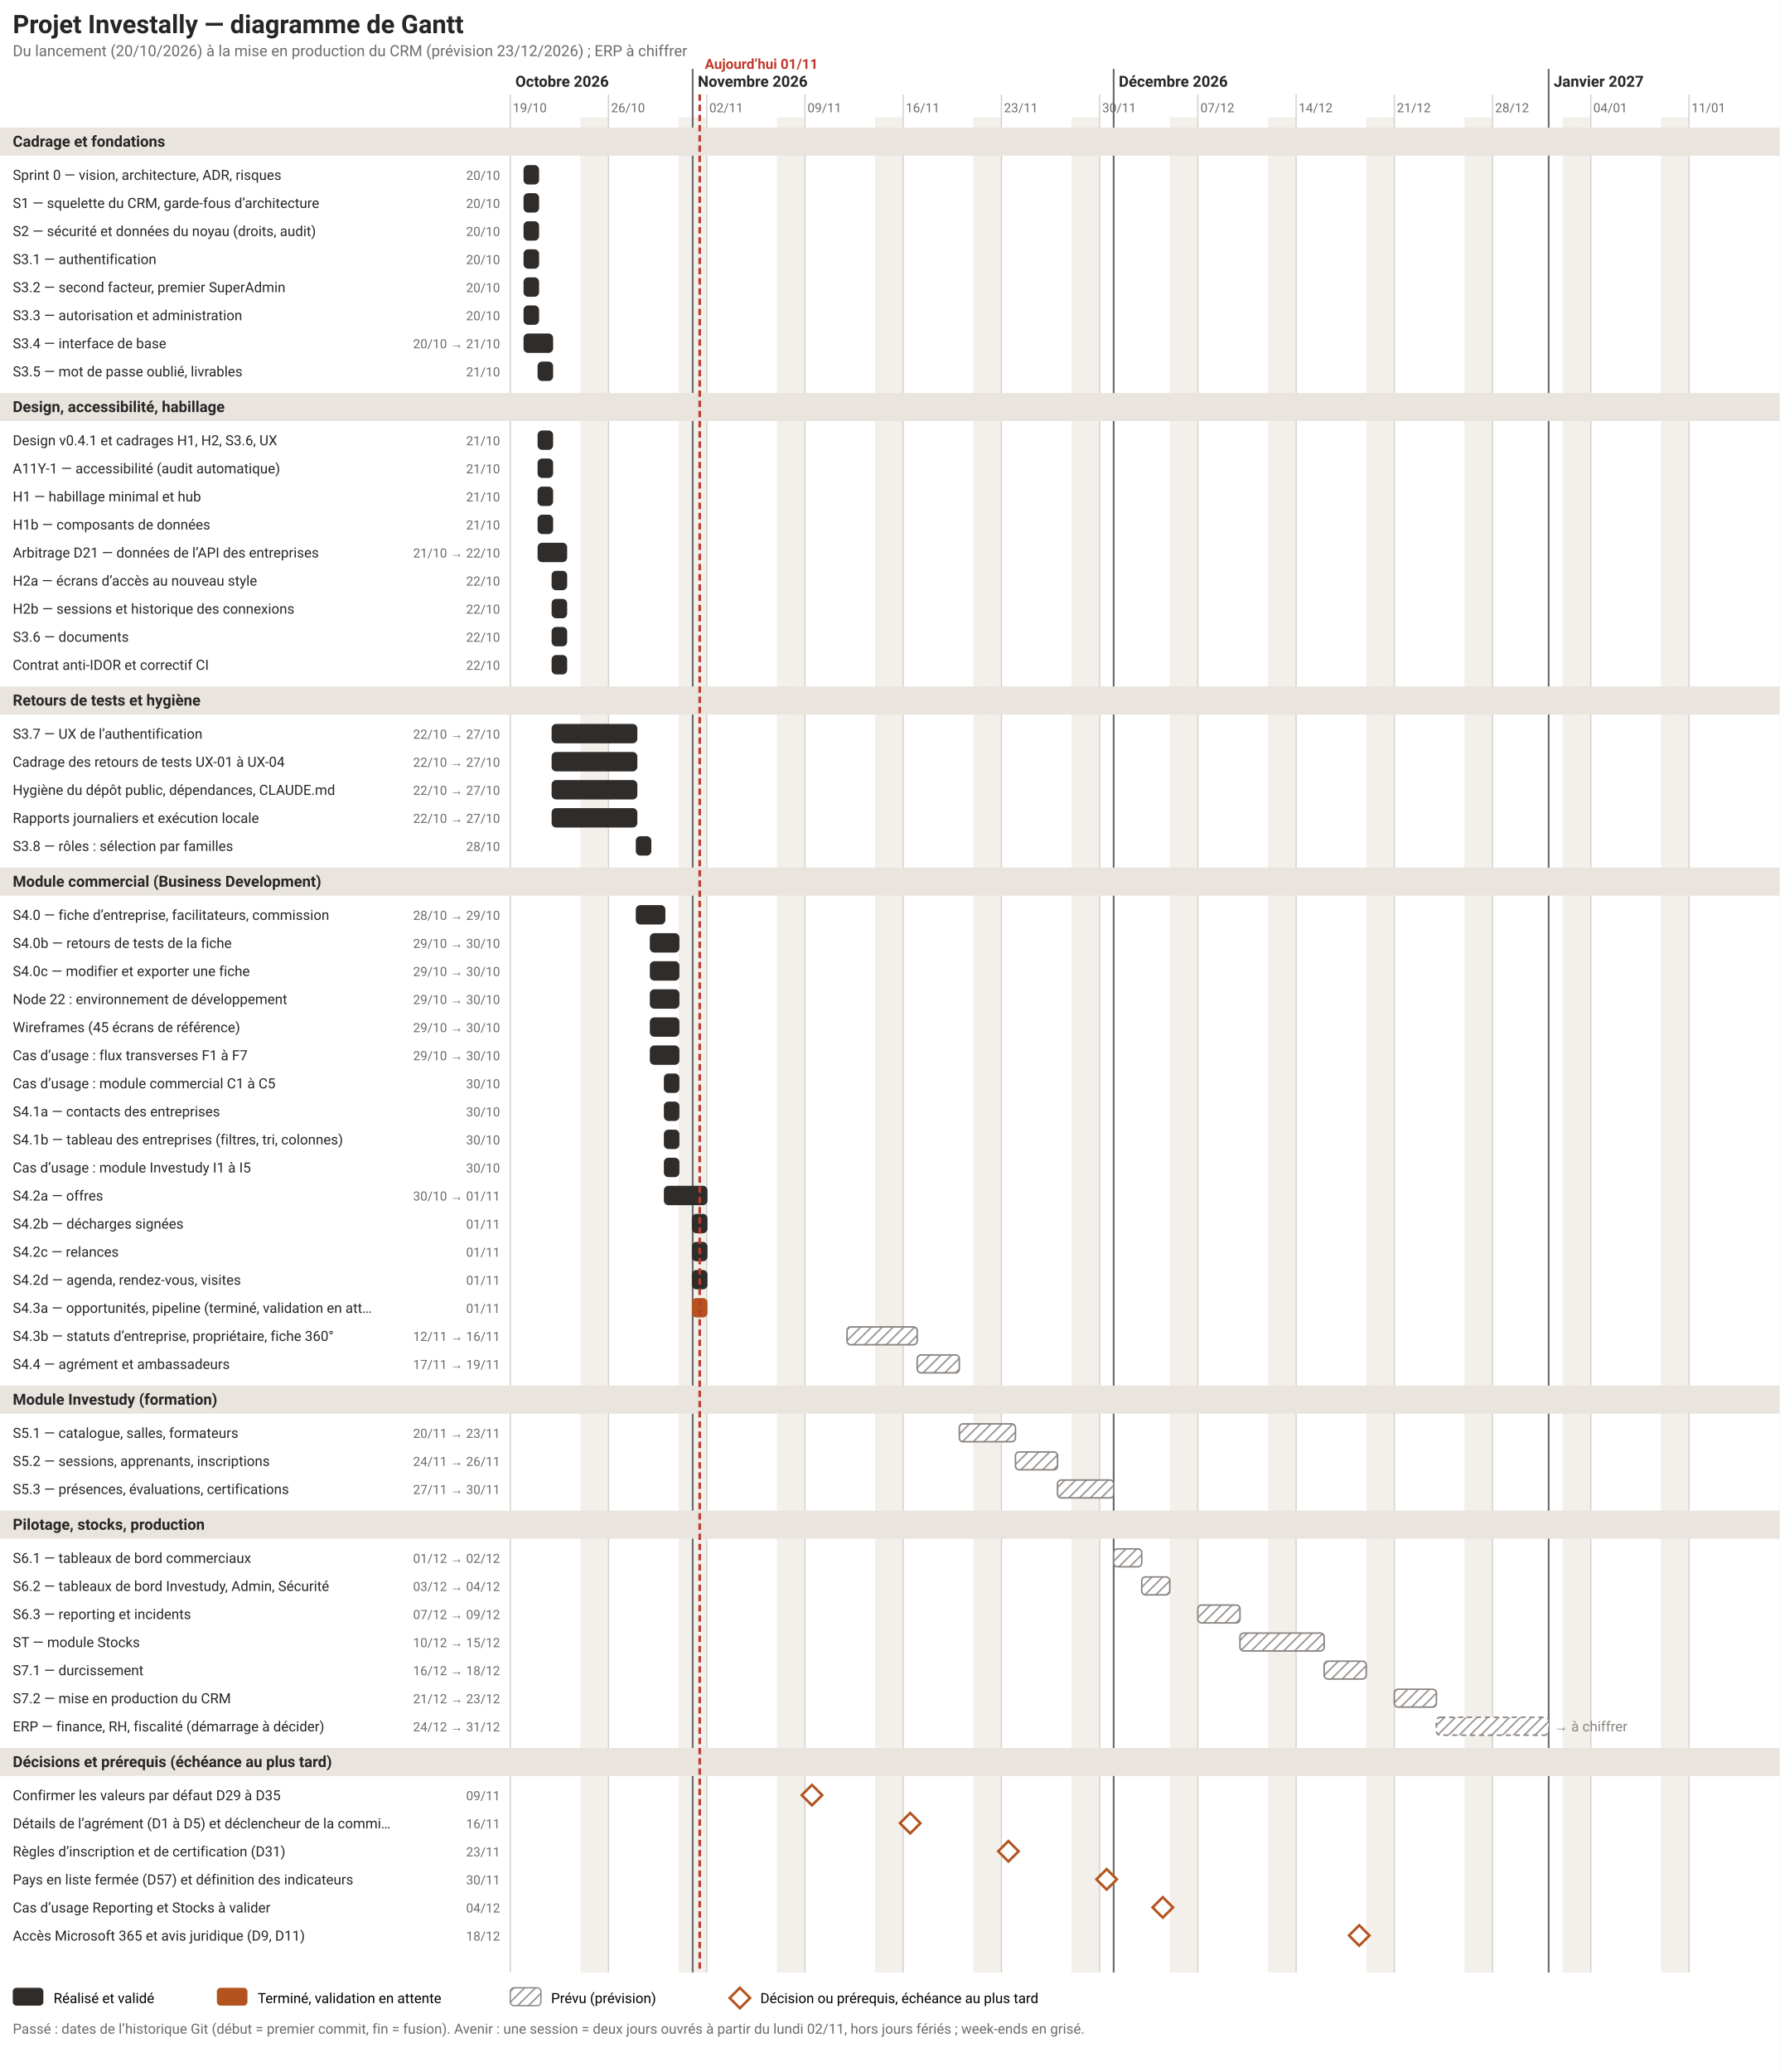
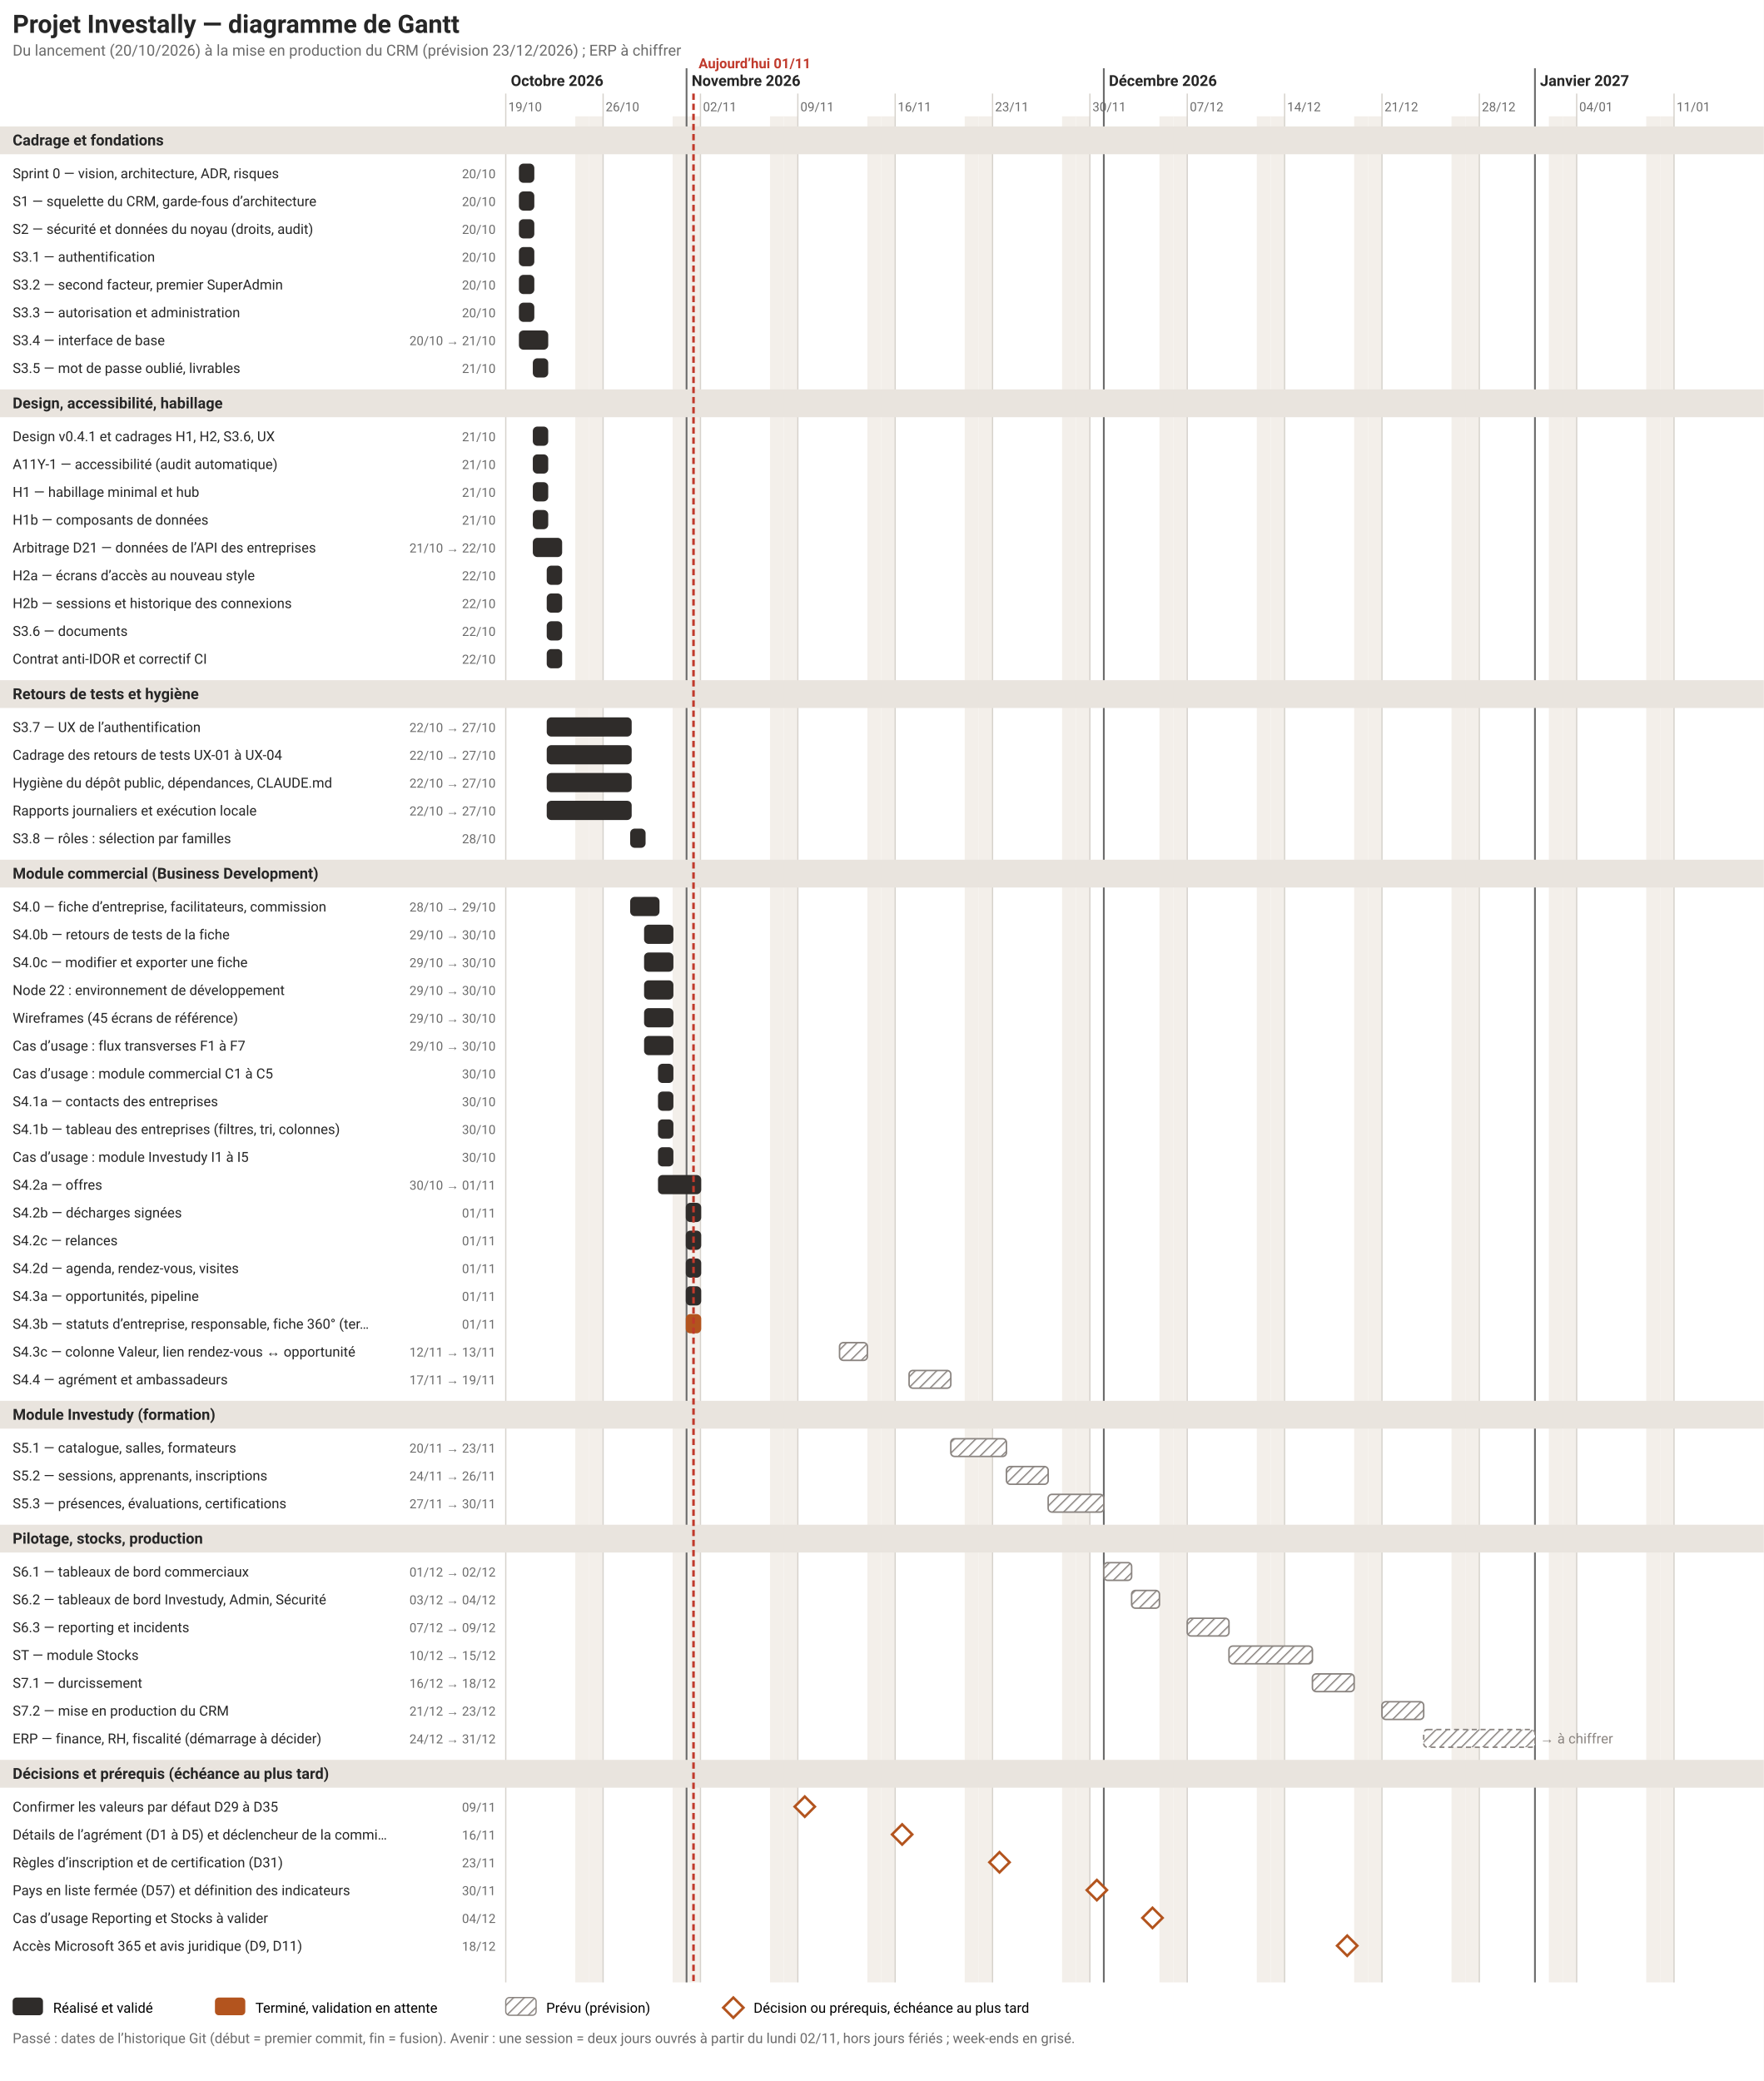
- <svg xmlns="http://www.w3.org/2000/svg" viewBox="0 0 1395 1624" width="1395" height="1624" font-family="system-ui, 'Segoe UI', Roboto, Arial, sans-serif" role="img" aria-label="Diagramme de Gantt du projet Investally, du 20 octobre 2026 à janvier 2027">
+ <svg xmlns="http://www.w3.org/2000/svg" viewBox="0 0 1395 1646" width="1395" height="1646" font-family="system-ui, 'Segoe UI', Roboto, Arial, sans-serif" role="img" aria-label="Diagramme de Gantt du projet Investally, du 20 octobre 2026 à janvier 2027">
  <defs>
    <pattern id="hatch" width="6" height="6" patternUnits="userSpaceOnUse" patternTransform="rotate(45)">
      <rect width="6" height="6" fill="#fff" />
      <line x1="0" y1="0" x2="0" y2="6" stroke="#8a8480" stroke-width="2" />
    </pattern>
  </defs>
-   <rect width="1395" height="1624" fill="#fff" />
+   <rect width="1395" height="1646" fill="#fff" />
  <text x="10" y="26" font-size="20" font-weight="700" fill="#262626">Projet Investally — diagramme de Gantt</text>
  <text x="10" y="44" font-size="12" fill="#6b6b6b">Du lancement (20/10/2026) à la mise en production du CRM (prévision 23/12/2026) ; ERP à chiffrer</text>
-   <line x1="400" y1="74" x2="400" y2="1546" stroke="#d6d2cc" stroke-width="1" />
+   <line x1="400" y1="74" x2="400" y2="1568" stroke="#d6d2cc" stroke-width="1" />
  <text x="402" y="88" font-size="10" fill="#6b6b6b">19/10</text>
-   <rect x="455" y="92" width="11" height="1454" fill="#f3efea" />
-   <rect x="466" y="92" width="11" height="1454" fill="#f3efea" />
-   <line x1="477" y1="74" x2="477" y2="1546" stroke="#d6d2cc" stroke-width="1" />
+   <rect x="455" y="92" width="11" height="1476" fill="#f3efea" />
+   <rect x="466" y="92" width="11" height="1476" fill="#f3efea" />
+   <line x1="477" y1="74" x2="477" y2="1568" stroke="#d6d2cc" stroke-width="1" />
  <text x="479" y="88" font-size="10" fill="#6b6b6b">26/10</text>
-   <rect x="532" y="92" width="11" height="1454" fill="#f3efea" />
-   <rect x="543" y="92" width="11" height="1454" fill="#f3efea" />
-   <line x1="554" y1="74" x2="554" y2="1546" stroke="#d6d2cc" stroke-width="1" />
+   <rect x="532" y="92" width="11" height="1476" fill="#f3efea" />
+   <rect x="543" y="92" width="11" height="1476" fill="#f3efea" />
+   <line x1="554" y1="74" x2="554" y2="1568" stroke="#d6d2cc" stroke-width="1" />
  <text x="556" y="88" font-size="10" fill="#6b6b6b">02/11</text>
-   <rect x="609" y="92" width="11" height="1454" fill="#f3efea" />
-   <rect x="620" y="92" width="11" height="1454" fill="#f3efea" />
-   <line x1="631" y1="74" x2="631" y2="1546" stroke="#d6d2cc" stroke-width="1" />
+   <rect x="609" y="92" width="11" height="1476" fill="#f3efea" />
+   <rect x="620" y="92" width="11" height="1476" fill="#f3efea" />
+   <line x1="631" y1="74" x2="631" y2="1568" stroke="#d6d2cc" stroke-width="1" />
  <text x="633" y="88" font-size="10" fill="#6b6b6b">09/11</text>
-   <rect x="686" y="92" width="11" height="1454" fill="#f3efea" />
-   <rect x="697" y="92" width="11" height="1454" fill="#f3efea" />
-   <line x1="708" y1="74" x2="708" y2="1546" stroke="#d6d2cc" stroke-width="1" />
+   <rect x="686" y="92" width="11" height="1476" fill="#f3efea" />
+   <rect x="697" y="92" width="11" height="1476" fill="#f3efea" />
+   <line x1="708" y1="74" x2="708" y2="1568" stroke="#d6d2cc" stroke-width="1" />
  <text x="710" y="88" font-size="10" fill="#6b6b6b">16/11</text>
-   <rect x="763" y="92" width="11" height="1454" fill="#f3efea" />
-   <rect x="774" y="92" width="11" height="1454" fill="#f3efea" />
-   <line x1="785" y1="74" x2="785" y2="1546" stroke="#d6d2cc" stroke-width="1" />
+   <rect x="763" y="92" width="11" height="1476" fill="#f3efea" />
+   <rect x="774" y="92" width="11" height="1476" fill="#f3efea" />
+   <line x1="785" y1="74" x2="785" y2="1568" stroke="#d6d2cc" stroke-width="1" />
  <text x="787" y="88" font-size="10" fill="#6b6b6b">23/11</text>
-   <rect x="840" y="92" width="11" height="1454" fill="#f3efea" />
-   <rect x="851" y="92" width="11" height="1454" fill="#f3efea" />
-   <line x1="862" y1="74" x2="862" y2="1546" stroke="#d6d2cc" stroke-width="1" />
+   <rect x="840" y="92" width="11" height="1476" fill="#f3efea" />
+   <rect x="851" y="92" width="11" height="1476" fill="#f3efea" />
+   <line x1="862" y1="74" x2="862" y2="1568" stroke="#d6d2cc" stroke-width="1" />
  <text x="864" y="88" font-size="10" fill="#6b6b6b">30/11</text>
-   <rect x="917" y="92" width="11" height="1454" fill="#f3efea" />
-   <rect x="928" y="92" width="11" height="1454" fill="#f3efea" />
-   <line x1="939" y1="74" x2="939" y2="1546" stroke="#d6d2cc" stroke-width="1" />
+   <rect x="917" y="92" width="11" height="1476" fill="#f3efea" />
+   <rect x="928" y="92" width="11" height="1476" fill="#f3efea" />
+   <line x1="939" y1="74" x2="939" y2="1568" stroke="#d6d2cc" stroke-width="1" />
  <text x="941" y="88" font-size="10" fill="#6b6b6b">07/12</text>
-   <rect x="994" y="92" width="11" height="1454" fill="#f3efea" />
-   <rect x="1005" y="92" width="11" height="1454" fill="#f3efea" />
-   <line x1="1016" y1="74" x2="1016" y2="1546" stroke="#d6d2cc" stroke-width="1" />
+   <rect x="994" y="92" width="11" height="1476" fill="#f3efea" />
+   <rect x="1005" y="92" width="11" height="1476" fill="#f3efea" />
+   <line x1="1016" y1="74" x2="1016" y2="1568" stroke="#d6d2cc" stroke-width="1" />
  <text x="1018" y="88" font-size="10" fill="#6b6b6b">14/12</text>
-   <rect x="1071" y="92" width="11" height="1454" fill="#f3efea" />
-   <rect x="1082" y="92" width="11" height="1454" fill="#f3efea" />
-   <line x1="1093" y1="74" x2="1093" y2="1546" stroke="#d6d2cc" stroke-width="1" />
+   <rect x="1071" y="92" width="11" height="1476" fill="#f3efea" />
+   <rect x="1082" y="92" width="11" height="1476" fill="#f3efea" />
+   <line x1="1093" y1="74" x2="1093" y2="1568" stroke="#d6d2cc" stroke-width="1" />
  <text x="1095" y="88" font-size="10" fill="#6b6b6b">21/12</text>
-   <rect x="1148" y="92" width="11" height="1454" fill="#f3efea" />
-   <rect x="1159" y="92" width="11" height="1454" fill="#f3efea" />
-   <line x1="1170" y1="74" x2="1170" y2="1546" stroke="#d6d2cc" stroke-width="1" />
+   <rect x="1148" y="92" width="11" height="1476" fill="#f3efea" />
+   <rect x="1159" y="92" width="11" height="1476" fill="#f3efea" />
+   <line x1="1170" y1="74" x2="1170" y2="1568" stroke="#d6d2cc" stroke-width="1" />
  <text x="1172" y="88" font-size="10" fill="#6b6b6b">28/12</text>
-   <rect x="1225" y="92" width="11" height="1454" fill="#f3efea" />
-   <rect x="1236" y="92" width="11" height="1454" fill="#f3efea" />
-   <line x1="1247" y1="74" x2="1247" y2="1546" stroke="#d6d2cc" stroke-width="1" />
+   <rect x="1225" y="92" width="11" height="1476" fill="#f3efea" />
+   <rect x="1236" y="92" width="11" height="1476" fill="#f3efea" />
+   <line x1="1247" y1="74" x2="1247" y2="1568" stroke="#d6d2cc" stroke-width="1" />
  <text x="1249" y="88" font-size="10" fill="#6b6b6b">04/01</text>
-   <rect x="1302" y="92" width="11" height="1454" fill="#f3efea" />
-   <rect x="1313" y="92" width="11" height="1454" fill="#f3efea" />
-   <line x1="1324" y1="74" x2="1324" y2="1546" stroke="#d6d2cc" stroke-width="1" />
+   <rect x="1302" y="92" width="11" height="1476" fill="#f3efea" />
+   <rect x="1313" y="92" width="11" height="1476" fill="#f3efea" />
+   <line x1="1324" y1="74" x2="1324" y2="1568" stroke="#d6d2cc" stroke-width="1" />
  <text x="1326" y="88" font-size="10" fill="#6b6b6b">11/01</text>
-   <line x1="543" y1="54" x2="543" y2="1546" stroke="#6b6b6b" stroke-width="1.4" />
-   <line x1="873" y1="54" x2="873" y2="1546" stroke="#6b6b6b" stroke-width="1.4" />
-   <line x1="1214" y1="54" x2="1214" y2="1546" stroke="#6b6b6b" stroke-width="1.4" />
+   <line x1="543" y1="54" x2="543" y2="1568" stroke="#6b6b6b" stroke-width="1.4" />
+   <line x1="873" y1="54" x2="873" y2="1568" stroke="#6b6b6b" stroke-width="1.4" />
+   <line x1="1214" y1="54" x2="1214" y2="1568" stroke="#6b6b6b" stroke-width="1.4" />
  <text x="404" y="68" font-size="12" font-weight="700" fill="#262626">Octobre 2026</text>
  <text x="547" y="68" font-size="12" font-weight="700" fill="#262626">Novembre 2026</text>
  <text x="877" y="68" font-size="12" font-weight="700" fill="#262626">Décembre 2026</text>
  <text x="1218" y="68" font-size="12" font-weight="700" fill="#262626">Janvier 2027</text>
  <rect x="0" y="100" width="1395" height="22" fill="#e9e4de" />
  <text x="10" y="115" font-size="12" font-weight="700" fill="#262626">Cadrage et fondations</text>
  <text x="10" y="141" font-size="11" fill="#262626">Sprint 0 — vision, architecture, ADR, risques</text>
  <text x="392" y="141" font-size="10" fill="#6b6b6b" text-anchor="end">20/10</text>
  <rect x="411" y="130" width="11" height="14" rx="3" fill="#2f2c2a" stroke="#2f2c2a" stroke-width="1.2" />
  <text x="10" y="163" font-size="11" fill="#262626">S1 — squelette du CRM, garde-fous d’architecture</text>
  <text x="392" y="163" font-size="10" fill="#6b6b6b" text-anchor="end">20/10</text>
  <rect x="411" y="152" width="11" height="14" rx="3" fill="#2f2c2a" stroke="#2f2c2a" stroke-width="1.2" />
  <text x="10" y="185" font-size="11" fill="#262626">S2 — sécurité et données du noyau (droits, audit)</text>
  <text x="392" y="185" font-size="10" fill="#6b6b6b" text-anchor="end">20/10</text>
  <rect x="411" y="174" width="11" height="14" rx="3" fill="#2f2c2a" stroke="#2f2c2a" stroke-width="1.2" />
  <text x="10" y="207" font-size="11" fill="#262626">S3.1 — authentification</text>
  <text x="392" y="207" font-size="10" fill="#6b6b6b" text-anchor="end">20/10</text>
  <rect x="411" y="196" width="11" height="14" rx="3" fill="#2f2c2a" stroke="#2f2c2a" stroke-width="1.2" />
  <text x="10" y="229" font-size="11" fill="#262626">S3.2 — second facteur, premier SuperAdmin</text>
  <text x="392" y="229" font-size="10" fill="#6b6b6b" text-anchor="end">20/10</text>
  <rect x="411" y="218" width="11" height="14" rx="3" fill="#2f2c2a" stroke="#2f2c2a" stroke-width="1.2" />
  <text x="10" y="251" font-size="11" fill="#262626">S3.3 — autorisation et administration</text>
  <text x="392" y="251" font-size="10" fill="#6b6b6b" text-anchor="end">20/10</text>
  <rect x="411" y="240" width="11" height="14" rx="3" fill="#2f2c2a" stroke="#2f2c2a" stroke-width="1.2" />
  <text x="10" y="273" font-size="11" fill="#262626">S3.4 — interface de base</text>
  <text x="392" y="273" font-size="10" fill="#6b6b6b" text-anchor="end">20/10 → 21/10</text>
  <rect x="411" y="262" width="22" height="14" rx="3" fill="#2f2c2a" stroke="#2f2c2a" stroke-width="1.2" />
  <text x="10" y="295" font-size="11" fill="#262626">S3.5 — mot de passe oublié, livrables</text>
  <text x="392" y="295" font-size="10" fill="#6b6b6b" text-anchor="end">21/10</text>
  <rect x="422" y="284" width="11" height="14" rx="3" fill="#2f2c2a" stroke="#2f2c2a" stroke-width="1.2" />
  <rect x="0" y="308" width="1395" height="22" fill="#e9e4de" />
  <text x="10" y="323" font-size="12" font-weight="700" fill="#262626">Design, accessibilité, habillage</text>
  <text x="10" y="349" font-size="11" fill="#262626">Design v0.4.1 et cadrages H1, H2, S3.6, UX</text>
  <text x="392" y="349" font-size="10" fill="#6b6b6b" text-anchor="end">21/10</text>
  <rect x="422" y="338" width="11" height="14" rx="3" fill="#2f2c2a" stroke="#2f2c2a" stroke-width="1.2" />
  <text x="10" y="371" font-size="11" fill="#262626">A11Y-1 — accessibilité (audit automatique)</text>
  <text x="392" y="371" font-size="10" fill="#6b6b6b" text-anchor="end">21/10</text>
  <rect x="422" y="360" width="11" height="14" rx="3" fill="#2f2c2a" stroke="#2f2c2a" stroke-width="1.2" />
  <text x="10" y="393" font-size="11" fill="#262626">H1 — habillage minimal et hub</text>
  <text x="392" y="393" font-size="10" fill="#6b6b6b" text-anchor="end">21/10</text>
  <rect x="422" y="382" width="11" height="14" rx="3" fill="#2f2c2a" stroke="#2f2c2a" stroke-width="1.2" />
  <text x="10" y="415" font-size="11" fill="#262626">H1b — composants de données</text>
  <text x="392" y="415" font-size="10" fill="#6b6b6b" text-anchor="end">21/10</text>
  <rect x="422" y="404" width="11" height="14" rx="3" fill="#2f2c2a" stroke="#2f2c2a" stroke-width="1.2" />
  <text x="10" y="437" font-size="11" fill="#262626">Arbitrage D21 — données de l’API des entreprises</text>
  <text x="392" y="437" font-size="10" fill="#6b6b6b" text-anchor="end">21/10 → 22/10</text>
  <rect x="422" y="426" width="22" height="14" rx="3" fill="#2f2c2a" stroke="#2f2c2a" stroke-width="1.2" />
  <text x="10" y="459" font-size="11" fill="#262626">H2a — écrans d’accès au nouveau style</text>
  <text x="392" y="459" font-size="10" fill="#6b6b6b" text-anchor="end">22/10</text>
  <rect x="433" y="448" width="11" height="14" rx="3" fill="#2f2c2a" stroke="#2f2c2a" stroke-width="1.2" />
  <text x="10" y="481" font-size="11" fill="#262626">H2b — sessions et historique des connexions</text>
  <text x="392" y="481" font-size="10" fill="#6b6b6b" text-anchor="end">22/10</text>
  <rect x="433" y="470" width="11" height="14" rx="3" fill="#2f2c2a" stroke="#2f2c2a" stroke-width="1.2" />
  <text x="10" y="503" font-size="11" fill="#262626">S3.6 — documents</text>
  <text x="392" y="503" font-size="10" fill="#6b6b6b" text-anchor="end">22/10</text>
  <rect x="433" y="492" width="11" height="14" rx="3" fill="#2f2c2a" stroke="#2f2c2a" stroke-width="1.2" />
  <text x="10" y="525" font-size="11" fill="#262626">Contrat anti-IDOR et correctif CI</text>
  <text x="392" y="525" font-size="10" fill="#6b6b6b" text-anchor="end">22/10</text>
  <rect x="433" y="514" width="11" height="14" rx="3" fill="#2f2c2a" stroke="#2f2c2a" stroke-width="1.2" />
  <rect x="0" y="538" width="1395" height="22" fill="#e9e4de" />
  <text x="10" y="553" font-size="12" font-weight="700" fill="#262626">Retours de tests et hygiène</text>
  <text x="10" y="579" font-size="11" fill="#262626">S3.7 — UX de l’authentification</text>
  <text x="392" y="579" font-size="10" fill="#6b6b6b" text-anchor="end">22/10 → 27/10</text>
  <rect x="433" y="568" width="66" height="14" rx="3" fill="#2f2c2a" stroke="#2f2c2a" stroke-width="1.2" />
  <text x="10" y="601" font-size="11" fill="#262626">Cadrage des retours de tests UX-01 à UX-04</text>
  <text x="392" y="601" font-size="10" fill="#6b6b6b" text-anchor="end">22/10 → 27/10</text>
  <rect x="433" y="590" width="66" height="14" rx="3" fill="#2f2c2a" stroke="#2f2c2a" stroke-width="1.2" />
  <text x="10" y="623" font-size="11" fill="#262626">Hygiène du dépôt public, dépendances, CLAUDE.md</text>
  <text x="392" y="623" font-size="10" fill="#6b6b6b" text-anchor="end">22/10 → 27/10</text>
  <rect x="433" y="612" width="66" height="14" rx="3" fill="#2f2c2a" stroke="#2f2c2a" stroke-width="1.2" />
  <text x="10" y="645" font-size="11" fill="#262626">Rapports journaliers et exécution locale</text>
  <text x="392" y="645" font-size="10" fill="#6b6b6b" text-anchor="end">22/10 → 27/10</text>
  <rect x="433" y="634" width="66" height="14" rx="3" fill="#2f2c2a" stroke="#2f2c2a" stroke-width="1.2" />
  <text x="10" y="667" font-size="11" fill="#262626">S3.8 — rôles : sélection par familles</text>
  <text x="392" y="667" font-size="10" fill="#6b6b6b" text-anchor="end">28/10</text>
  <rect x="499" y="656" width="11" height="14" rx="3" fill="#2f2c2a" stroke="#2f2c2a" stroke-width="1.2" />
  <rect x="0" y="680" width="1395" height="22" fill="#e9e4de" />
  <text x="10" y="695" font-size="12" font-weight="700" fill="#262626">Module commercial (Business Development)</text>
  <text x="10" y="721" font-size="11" fill="#262626">S4.0 — fiche d’entreprise, facilitateurs, commission</text>
  <text x="392" y="721" font-size="10" fill="#6b6b6b" text-anchor="end">28/10 → 29/10</text>
  <rect x="499" y="710" width="22" height="14" rx="3" fill="#2f2c2a" stroke="#2f2c2a" stroke-width="1.2" />
  <text x="10" y="743" font-size="11" fill="#262626">S4.0b — retours de tests de la fiche</text>
  <text x="392" y="743" font-size="10" fill="#6b6b6b" text-anchor="end">29/10 → 30/10</text>
  <rect x="510" y="732" width="22" height="14" rx="3" fill="#2f2c2a" stroke="#2f2c2a" stroke-width="1.2" />
  <text x="10" y="765" font-size="11" fill="#262626">S4.0c — modifier et exporter une fiche</text>
  <text x="392" y="765" font-size="10" fill="#6b6b6b" text-anchor="end">29/10 → 30/10</text>
  <rect x="510" y="754" width="22" height="14" rx="3" fill="#2f2c2a" stroke="#2f2c2a" stroke-width="1.2" />
  <text x="10" y="787" font-size="11" fill="#262626">Node 22 : environnement de développement</text>
  <text x="392" y="787" font-size="10" fill="#6b6b6b" text-anchor="end">29/10 → 30/10</text>
  <rect x="510" y="776" width="22" height="14" rx="3" fill="#2f2c2a" stroke="#2f2c2a" stroke-width="1.2" />
  <text x="10" y="809" font-size="11" fill="#262626">Wireframes (45 écrans de référence)</text>
  <text x="392" y="809" font-size="10" fill="#6b6b6b" text-anchor="end">29/10 → 30/10</text>
  <rect x="510" y="798" width="22" height="14" rx="3" fill="#2f2c2a" stroke="#2f2c2a" stroke-width="1.2" />
  <text x="10" y="831" font-size="11" fill="#262626">Cas d’usage : flux transverses F1 à F7</text>
  <text x="392" y="831" font-size="10" fill="#6b6b6b" text-anchor="end">29/10 → 30/10</text>
  <rect x="510" y="820" width="22" height="14" rx="3" fill="#2f2c2a" stroke="#2f2c2a" stroke-width="1.2" />
  <text x="10" y="853" font-size="11" fill="#262626">Cas d’usage : module commercial C1 à C5</text>
  <text x="392" y="853" font-size="10" fill="#6b6b6b" text-anchor="end">30/10</text>
  <rect x="521" y="842" width="11" height="14" rx="3" fill="#2f2c2a" stroke="#2f2c2a" stroke-width="1.2" />
  <text x="10" y="875" font-size="11" fill="#262626">S4.1a — contacts des entreprises</text>
  <text x="392" y="875" font-size="10" fill="#6b6b6b" text-anchor="end">30/10</text>
  <rect x="521" y="864" width="11" height="14" rx="3" fill="#2f2c2a" stroke="#2f2c2a" stroke-width="1.2" />
  <text x="10" y="897" font-size="11" fill="#262626">S4.1b — tableau des entreprises (filtres, tri, colonnes)</text>
  <text x="392" y="897" font-size="10" fill="#6b6b6b" text-anchor="end">30/10</text>
  <rect x="521" y="886" width="11" height="14" rx="3" fill="#2f2c2a" stroke="#2f2c2a" stroke-width="1.2" />
  <text x="10" y="919" font-size="11" fill="#262626">Cas d’usage : module Investudy I1 à I5</text>
  <text x="392" y="919" font-size="10" fill="#6b6b6b" text-anchor="end">30/10</text>
  <rect x="521" y="908" width="11" height="14" rx="3" fill="#2f2c2a" stroke="#2f2c2a" stroke-width="1.2" />
  <text x="10" y="941" font-size="11" fill="#262626">S4.2a — offres</text>
  <text x="392" y="941" font-size="10" fill="#6b6b6b" text-anchor="end">30/10 → 01/11</text>
  <rect x="521" y="930" width="33" height="14" rx="3" fill="#2f2c2a" stroke="#2f2c2a" stroke-width="1.2" />
  <text x="10" y="963" font-size="11" fill="#262626">S4.2b — décharges signées</text>
  <text x="392" y="963" font-size="10" fill="#6b6b6b" text-anchor="end">01/11</text>
  <rect x="543" y="952" width="11" height="14" rx="3" fill="#2f2c2a" stroke="#2f2c2a" stroke-width="1.2" />
  <text x="10" y="985" font-size="11" fill="#262626">S4.2c — relances</text>
  <text x="392" y="985" font-size="10" fill="#6b6b6b" text-anchor="end">01/11</text>
  <rect x="543" y="974" width="11" height="14" rx="3" fill="#2f2c2a" stroke="#2f2c2a" stroke-width="1.2" />
  <text x="10" y="1007" font-size="11" fill="#262626">S4.2d — agenda, rendez-vous, visites</text>
  <text x="392" y="1007" font-size="10" fill="#6b6b6b" text-anchor="end">01/11</text>
  <rect x="543" y="996" width="11" height="14" rx="3" fill="#2f2c2a" stroke="#2f2c2a" stroke-width="1.2" />
-   <text x="10" y="1029" font-size="11" fill="#262626">S4.3a — opportunités, pipeline (terminé, validation en att…</text>
+   <text x="10" y="1029" font-size="11" fill="#262626">S4.3a — opportunités, pipeline</text>
  <text x="392" y="1029" font-size="10" fill="#6b6b6b" text-anchor="end">01/11</text>
-   <rect x="543" y="1018" width="11" height="14" rx="3" fill="#b3541e" stroke="#b3541e" stroke-width="1.2" />
-   <text x="10" y="1051" font-size="11" fill="#262626">S4.3b — statuts d’entreprise, propriétaire, fiche 360°</text>
-   <text x="392" y="1051" font-size="10" fill="#6b6b6b" text-anchor="end">12/11 → 16/11</text>
-   <rect x="664" y="1040" width="55" height="14" rx="3" fill="url(#hatch)" stroke="#8a8480" stroke-width="1.2" />
-   <text x="10" y="1073" font-size="11" fill="#262626">S4.4 — agrément et ambassadeurs</text>
-   <text x="392" y="1073" font-size="10" fill="#6b6b6b" text-anchor="end">17/11 → 19/11</text>
-   <rect x="719" y="1062" width="33" height="14" rx="3" fill="url(#hatch)" stroke="#8a8480" stroke-width="1.2" />
-   <rect x="0" y="1086" width="1395" height="22" fill="#e9e4de" />
-   <text x="10" y="1101" font-size="12" font-weight="700" fill="#262626">Module Investudy (formation)</text>
-   <text x="10" y="1127" font-size="11" fill="#262626">S5.1 — catalogue, salles, formateurs</text>
-   <text x="392" y="1127" font-size="10" fill="#6b6b6b" text-anchor="end">20/11 → 23/11</text>
-   <rect x="752" y="1116" width="44" height="14" rx="3" fill="url(#hatch)" stroke="#8a8480" stroke-width="1.2" />
-   <text x="10" y="1149" font-size="11" fill="#262626">S5.2 — sessions, apprenants, inscriptions</text>
-   <text x="392" y="1149" font-size="10" fill="#6b6b6b" text-anchor="end">24/11 → 26/11</text>
-   <rect x="796" y="1138" width="33" height="14" rx="3" fill="url(#hatch)" stroke="#8a8480" stroke-width="1.2" />
-   <text x="10" y="1171" font-size="11" fill="#262626">S5.3 — présences, évaluations, certifications</text>
-   <text x="392" y="1171" font-size="10" fill="#6b6b6b" text-anchor="end">27/11 → 30/11</text>
-   <rect x="829" y="1160" width="44" height="14" rx="3" fill="url(#hatch)" stroke="#8a8480" stroke-width="1.2" />
-   <rect x="0" y="1184" width="1395" height="22" fill="#e9e4de" />
-   <text x="10" y="1199" font-size="12" font-weight="700" fill="#262626">Pilotage, stocks, production</text>
-   <text x="10" y="1225" font-size="11" fill="#262626">S6.1 — tableaux de bord commerciaux</text>
-   <text x="392" y="1225" font-size="10" fill="#6b6b6b" text-anchor="end">01/12 → 02/12</text>
-   <rect x="873" y="1214" width="22" height="14" rx="3" fill="url(#hatch)" stroke="#8a8480" stroke-width="1.2" />
-   <text x="10" y="1247" font-size="11" fill="#262626">S6.2 — tableaux de bord Investudy, Admin, Sécurité</text>
-   <text x="392" y="1247" font-size="10" fill="#6b6b6b" text-anchor="end">03/12 → 04/12</text>
-   <rect x="895" y="1236" width="22" height="14" rx="3" fill="url(#hatch)" stroke="#8a8480" stroke-width="1.2" />
-   <text x="10" y="1269" font-size="11" fill="#262626">S6.3 — reporting et incidents</text>
-   <text x="392" y="1269" font-size="10" fill="#6b6b6b" text-anchor="end">07/12 → 09/12</text>
-   <rect x="939" y="1258" width="33" height="14" rx="3" fill="url(#hatch)" stroke="#8a8480" stroke-width="1.2" />
-   <text x="10" y="1291" font-size="11" fill="#262626">ST — module Stocks</text>
-   <text x="392" y="1291" font-size="10" fill="#6b6b6b" text-anchor="end">10/12 → 15/12</text>
-   <rect x="972" y="1280" width="66" height="14" rx="3" fill="url(#hatch)" stroke="#8a8480" stroke-width="1.2" />
-   <text x="10" y="1313" font-size="11" fill="#262626">S7.1 — durcissement</text>
-   <text x="392" y="1313" font-size="10" fill="#6b6b6b" text-anchor="end">16/12 → 18/12</text>
-   <rect x="1038" y="1302" width="33" height="14" rx="3" fill="url(#hatch)" stroke="#8a8480" stroke-width="1.2" />
-   <text x="10" y="1335" font-size="11" fill="#262626">S7.2 — mise en production du CRM</text>
-   <text x="392" y="1335" font-size="10" fill="#6b6b6b" text-anchor="end">21/12 → 23/12</text>
-   <rect x="1093" y="1324" width="33" height="14" rx="3" fill="url(#hatch)" stroke="#8a8480" stroke-width="1.2" />
-   <text x="10" y="1357" font-size="11" fill="#262626">ERP — finance, RH, fiscalité (démarrage à décider)</text>
-   <text x="392" y="1357" font-size="10" fill="#6b6b6b" text-anchor="end">24/12 → 31/12</text>
-   <rect x="1126" y="1346" width="88" height="14" rx="3" fill="url(#hatch)" stroke="#8a8480" stroke-width="1.2" stroke-dasharray="4 3" />
-   <text x="1218" y="1357" font-size="11" fill="#8a8480">→ à chiffrer</text>
-   <rect x="0" y="1370" width="1395" height="22" fill="#e9e4de" />
-   <text x="10" y="1385" font-size="12" font-weight="700" fill="#262626">Décisions et prérequis (échéance au plus tard)</text>
-   <text x="10" y="1411" font-size="11" fill="#262626">Confirmer les valeurs par défaut D29 à D35</text>
-   <text x="392" y="1411" font-size="10" fill="#6b6b6b" text-anchor="end">09/11</text>
-   <polygon points="636.5,1399 644.5,1407 636.5,1415 628.5,1407" fill="#fff" stroke="#b3541e" stroke-width="2" />
-   <text x="10" y="1433" font-size="11" fill="#262626">Détails de l’agrément (D1 à D5) et déclencheur de la commi…</text>
-   <text x="392" y="1433" font-size="10" fill="#6b6b6b" text-anchor="end">16/11</text>
-   <polygon points="713.5,1421 721.5,1429 713.5,1437 705.5,1429" fill="#fff" stroke="#b3541e" stroke-width="2" />
-   <text x="10" y="1455" font-size="11" fill="#262626">Règles d’inscription et de certification (D31)</text>
-   <text x="392" y="1455" font-size="10" fill="#6b6b6b" text-anchor="end">23/11</text>
-   <polygon points="790.5,1443 798.5,1451 790.5,1459 782.5,1451" fill="#fff" stroke="#b3541e" stroke-width="2" />
-   <text x="10" y="1477" font-size="11" fill="#262626">Pays en liste fermée (D57) et définition des indicateurs</text>
-   <text x="392" y="1477" font-size="10" fill="#6b6b6b" text-anchor="end">30/11</text>
-   <polygon points="867.5,1465 875.5,1473 867.5,1481 859.5,1473" fill="#fff" stroke="#b3541e" stroke-width="2" />
-   <text x="10" y="1499" font-size="11" fill="#262626">Cas d’usage Reporting et Stocks à valider</text>
-   <text x="392" y="1499" font-size="10" fill="#6b6b6b" text-anchor="end">04/12</text>
-   <polygon points="911.5,1487 919.5,1495 911.5,1503 903.5,1495" fill="#fff" stroke="#b3541e" stroke-width="2" />
-   <text x="10" y="1521" font-size="11" fill="#262626">Accès Microsoft 365 et avis juridique (D9, D11)</text>
-   <text x="392" y="1521" font-size="10" fill="#6b6b6b" text-anchor="end">18/12</text>
-   <polygon points="1065.5,1509 1073.5,1517 1065.5,1525 1057.5,1517" fill="#fff" stroke="#b3541e" stroke-width="2" />
-   <line x1="548.5" y1="74" x2="548.5" y2="1546" stroke="#c0392b" stroke-width="2" stroke-dasharray="5 3" />
+   <rect x="543" y="1018" width="11" height="14" rx="3" fill="#2f2c2a" stroke="#2f2c2a" stroke-width="1.2" />
+   <text x="10" y="1051" font-size="11" fill="#262626">S4.3b — statuts d’entreprise, responsable, fiche 360° (ter…</text>
+   <text x="392" y="1051" font-size="10" fill="#6b6b6b" text-anchor="end">01/11</text>
+   <rect x="543" y="1040" width="11" height="14" rx="3" fill="#b3541e" stroke="#b3541e" stroke-width="1.2" />
+   <text x="10" y="1073" font-size="11" fill="#262626">S4.3c — colonne Valeur, lien rendez-vous ↔ opportunité</text>
+   <text x="392" y="1073" font-size="10" fill="#6b6b6b" text-anchor="end">12/11 → 13/11</text>
+   <rect x="664" y="1062" width="22" height="14" rx="3" fill="url(#hatch)" stroke="#8a8480" stroke-width="1.2" />
+   <text x="10" y="1095" font-size="11" fill="#262626">S4.4 — agrément et ambassadeurs</text>
+   <text x="392" y="1095" font-size="10" fill="#6b6b6b" text-anchor="end">17/11 → 19/11</text>
+   <rect x="719" y="1084" width="33" height="14" rx="3" fill="url(#hatch)" stroke="#8a8480" stroke-width="1.2" />
+   <rect x="0" y="1108" width="1395" height="22" fill="#e9e4de" />
+   <text x="10" y="1123" font-size="12" font-weight="700" fill="#262626">Module Investudy (formation)</text>
+   <text x="10" y="1149" font-size="11" fill="#262626">S5.1 — catalogue, salles, formateurs</text>
+   <text x="392" y="1149" font-size="10" fill="#6b6b6b" text-anchor="end">20/11 → 23/11</text>
+   <rect x="752" y="1138" width="44" height="14" rx="3" fill="url(#hatch)" stroke="#8a8480" stroke-width="1.2" />
+   <text x="10" y="1171" font-size="11" fill="#262626">S5.2 — sessions, apprenants, inscriptions</text>
+   <text x="392" y="1171" font-size="10" fill="#6b6b6b" text-anchor="end">24/11 → 26/11</text>
+   <rect x="796" y="1160" width="33" height="14" rx="3" fill="url(#hatch)" stroke="#8a8480" stroke-width="1.2" />
+   <text x="10" y="1193" font-size="11" fill="#262626">S5.3 — présences, évaluations, certifications</text>
+   <text x="392" y="1193" font-size="10" fill="#6b6b6b" text-anchor="end">27/11 → 30/11</text>
+   <rect x="829" y="1182" width="44" height="14" rx="3" fill="url(#hatch)" stroke="#8a8480" stroke-width="1.2" />
+   <rect x="0" y="1206" width="1395" height="22" fill="#e9e4de" />
+   <text x="10" y="1221" font-size="12" font-weight="700" fill="#262626">Pilotage, stocks, production</text>
+   <text x="10" y="1247" font-size="11" fill="#262626">S6.1 — tableaux de bord commerciaux</text>
+   <text x="392" y="1247" font-size="10" fill="#6b6b6b" text-anchor="end">01/12 → 02/12</text>
+   <rect x="873" y="1236" width="22" height="14" rx="3" fill="url(#hatch)" stroke="#8a8480" stroke-width="1.2" />
+   <text x="10" y="1269" font-size="11" fill="#262626">S6.2 — tableaux de bord Investudy, Admin, Sécurité</text>
+   <text x="392" y="1269" font-size="10" fill="#6b6b6b" text-anchor="end">03/12 → 04/12</text>
+   <rect x="895" y="1258" width="22" height="14" rx="3" fill="url(#hatch)" stroke="#8a8480" stroke-width="1.2" />
+   <text x="10" y="1291" font-size="11" fill="#262626">S6.3 — reporting et incidents</text>
+   <text x="392" y="1291" font-size="10" fill="#6b6b6b" text-anchor="end">07/12 → 09/12</text>
+   <rect x="939" y="1280" width="33" height="14" rx="3" fill="url(#hatch)" stroke="#8a8480" stroke-width="1.2" />
+   <text x="10" y="1313" font-size="11" fill="#262626">ST — module Stocks</text>
+   <text x="392" y="1313" font-size="10" fill="#6b6b6b" text-anchor="end">10/12 → 15/12</text>
+   <rect x="972" y="1302" width="66" height="14" rx="3" fill="url(#hatch)" stroke="#8a8480" stroke-width="1.2" />
+   <text x="10" y="1335" font-size="11" fill="#262626">S7.1 — durcissement</text>
+   <text x="392" y="1335" font-size="10" fill="#6b6b6b" text-anchor="end">16/12 → 18/12</text>
+   <rect x="1038" y="1324" width="33" height="14" rx="3" fill="url(#hatch)" stroke="#8a8480" stroke-width="1.2" />
+   <text x="10" y="1357" font-size="11" fill="#262626">S7.2 — mise en production du CRM</text>
+   <text x="392" y="1357" font-size="10" fill="#6b6b6b" text-anchor="end">21/12 → 23/12</text>
+   <rect x="1093" y="1346" width="33" height="14" rx="3" fill="url(#hatch)" stroke="#8a8480" stroke-width="1.2" />
+   <text x="10" y="1379" font-size="11" fill="#262626">ERP — finance, RH, fiscalité (démarrage à décider)</text>
+   <text x="392" y="1379" font-size="10" fill="#6b6b6b" text-anchor="end">24/12 → 31/12</text>
+   <rect x="1126" y="1368" width="88" height="14" rx="3" fill="url(#hatch)" stroke="#8a8480" stroke-width="1.2" stroke-dasharray="4 3" />
+   <text x="1218" y="1379" font-size="11" fill="#8a8480">→ à chiffrer</text>
+   <rect x="0" y="1392" width="1395" height="22" fill="#e9e4de" />
+   <text x="10" y="1407" font-size="12" font-weight="700" fill="#262626">Décisions et prérequis (échéance au plus tard)</text>
+   <text x="10" y="1433" font-size="11" fill="#262626">Confirmer les valeurs par défaut D29 à D35</text>
+   <text x="392" y="1433" font-size="10" fill="#6b6b6b" text-anchor="end">09/11</text>
+   <polygon points="636.5,1421 644.5,1429 636.5,1437 628.5,1429" fill="#fff" stroke="#b3541e" stroke-width="2" />
+   <text x="10" y="1455" font-size="11" fill="#262626">Détails de l’agrément (D1 à D5) et déclencheur de la commi…</text>
+   <text x="392" y="1455" font-size="10" fill="#6b6b6b" text-anchor="end">16/11</text>
+   <polygon points="713.5,1443 721.5,1451 713.5,1459 705.5,1451" fill="#fff" stroke="#b3541e" stroke-width="2" />
+   <text x="10" y="1477" font-size="11" fill="#262626">Règles d’inscription et de certification (D31)</text>
+   <text x="392" y="1477" font-size="10" fill="#6b6b6b" text-anchor="end">23/11</text>
+   <polygon points="790.5,1465 798.5,1473 790.5,1481 782.5,1473" fill="#fff" stroke="#b3541e" stroke-width="2" />
+   <text x="10" y="1499" font-size="11" fill="#262626">Pays en liste fermée (D57) et définition des indicateurs</text>
+   <text x="392" y="1499" font-size="10" fill="#6b6b6b" text-anchor="end">30/11</text>
+   <polygon points="867.5,1487 875.5,1495 867.5,1503 859.5,1495" fill="#fff" stroke="#b3541e" stroke-width="2" />
+   <text x="10" y="1521" font-size="11" fill="#262626">Cas d’usage Reporting et Stocks à valider</text>
+   <text x="392" y="1521" font-size="10" fill="#6b6b6b" text-anchor="end">04/12</text>
+   <polygon points="911.5,1509 919.5,1517 911.5,1525 903.5,1517" fill="#fff" stroke="#b3541e" stroke-width="2" />
+   <text x="10" y="1543" font-size="11" fill="#262626">Accès Microsoft 365 et avis juridique (D9, D11)</text>
+   <text x="392" y="1543" font-size="10" fill="#6b6b6b" text-anchor="end">18/12</text>
+   <polygon points="1065.5,1531 1073.5,1539 1065.5,1547 1057.5,1539" fill="#fff" stroke="#b3541e" stroke-width="2" />
+   <line x1="548.5" y1="74" x2="548.5" y2="1568" stroke="#c0392b" stroke-width="2" stroke-dasharray="5 3" />
  <text x="552.5" y="54" font-size="11" font-weight="700" fill="#c0392b">Aujourd’hui 01/11</text>
-   <rect x="10" y="1558" width="24" height="14" rx="3" fill="#2f2c2a" />
-   <text x="42" y="1570" font-size="11">Réalisé et validé</text>
-   <rect x="170" y="1558" width="24" height="14" rx="3" fill="#b3541e" />
-   <text x="202" y="1570" font-size="11">Terminé, validation en attente</text>
-   <rect x="400" y="1558" width="24" height="14" rx="3" fill="url(#hatch)" stroke="#8a8480" />
-   <text x="432" y="1570" font-size="11">Prévu (prévision)</text>
-   <polygon points="580,1558 588,1566 580,1574 572,1566" fill="#fff" stroke="#b3541e" stroke-width="2" />
-   <text x="596" y="1570" font-size="11">Décision ou prérequis, échéance au plus tard</text>
-   <text x="10" y="1594" font-size="11" fill="#6b6b6b">Passé : dates de l’historique Git (début = premier commit, fin = fusion). Avenir : une session = deux jours ouvrés à partir du lundi 02/11, hors jours fériés ; week-ends en grisé.</text>
+   <rect x="10" y="1580" width="24" height="14" rx="3" fill="#2f2c2a" />
+   <text x="42" y="1592" font-size="11">Réalisé et validé</text>
+   <rect x="170" y="1580" width="24" height="14" rx="3" fill="#b3541e" />
+   <text x="202" y="1592" font-size="11">Terminé, validation en attente</text>
+   <rect x="400" y="1580" width="24" height="14" rx="3" fill="url(#hatch)" stroke="#8a8480" />
+   <text x="432" y="1592" font-size="11">Prévu (prévision)</text>
+   <polygon points="580,1580 588,1588 580,1596 572,1588" fill="#fff" stroke="#b3541e" stroke-width="2" />
+   <text x="596" y="1592" font-size="11">Décision ou prérequis, échéance au plus tard</text>
+   <text x="10" y="1616" font-size="11" fill="#6b6b6b">Passé : dates de l’historique Git (début = premier commit, fin = fusion). Avenir : une session = deux jours ouvrés à partir du lundi 02/11, hors jours fériés ; week-ends en grisé.</text>
</svg>
